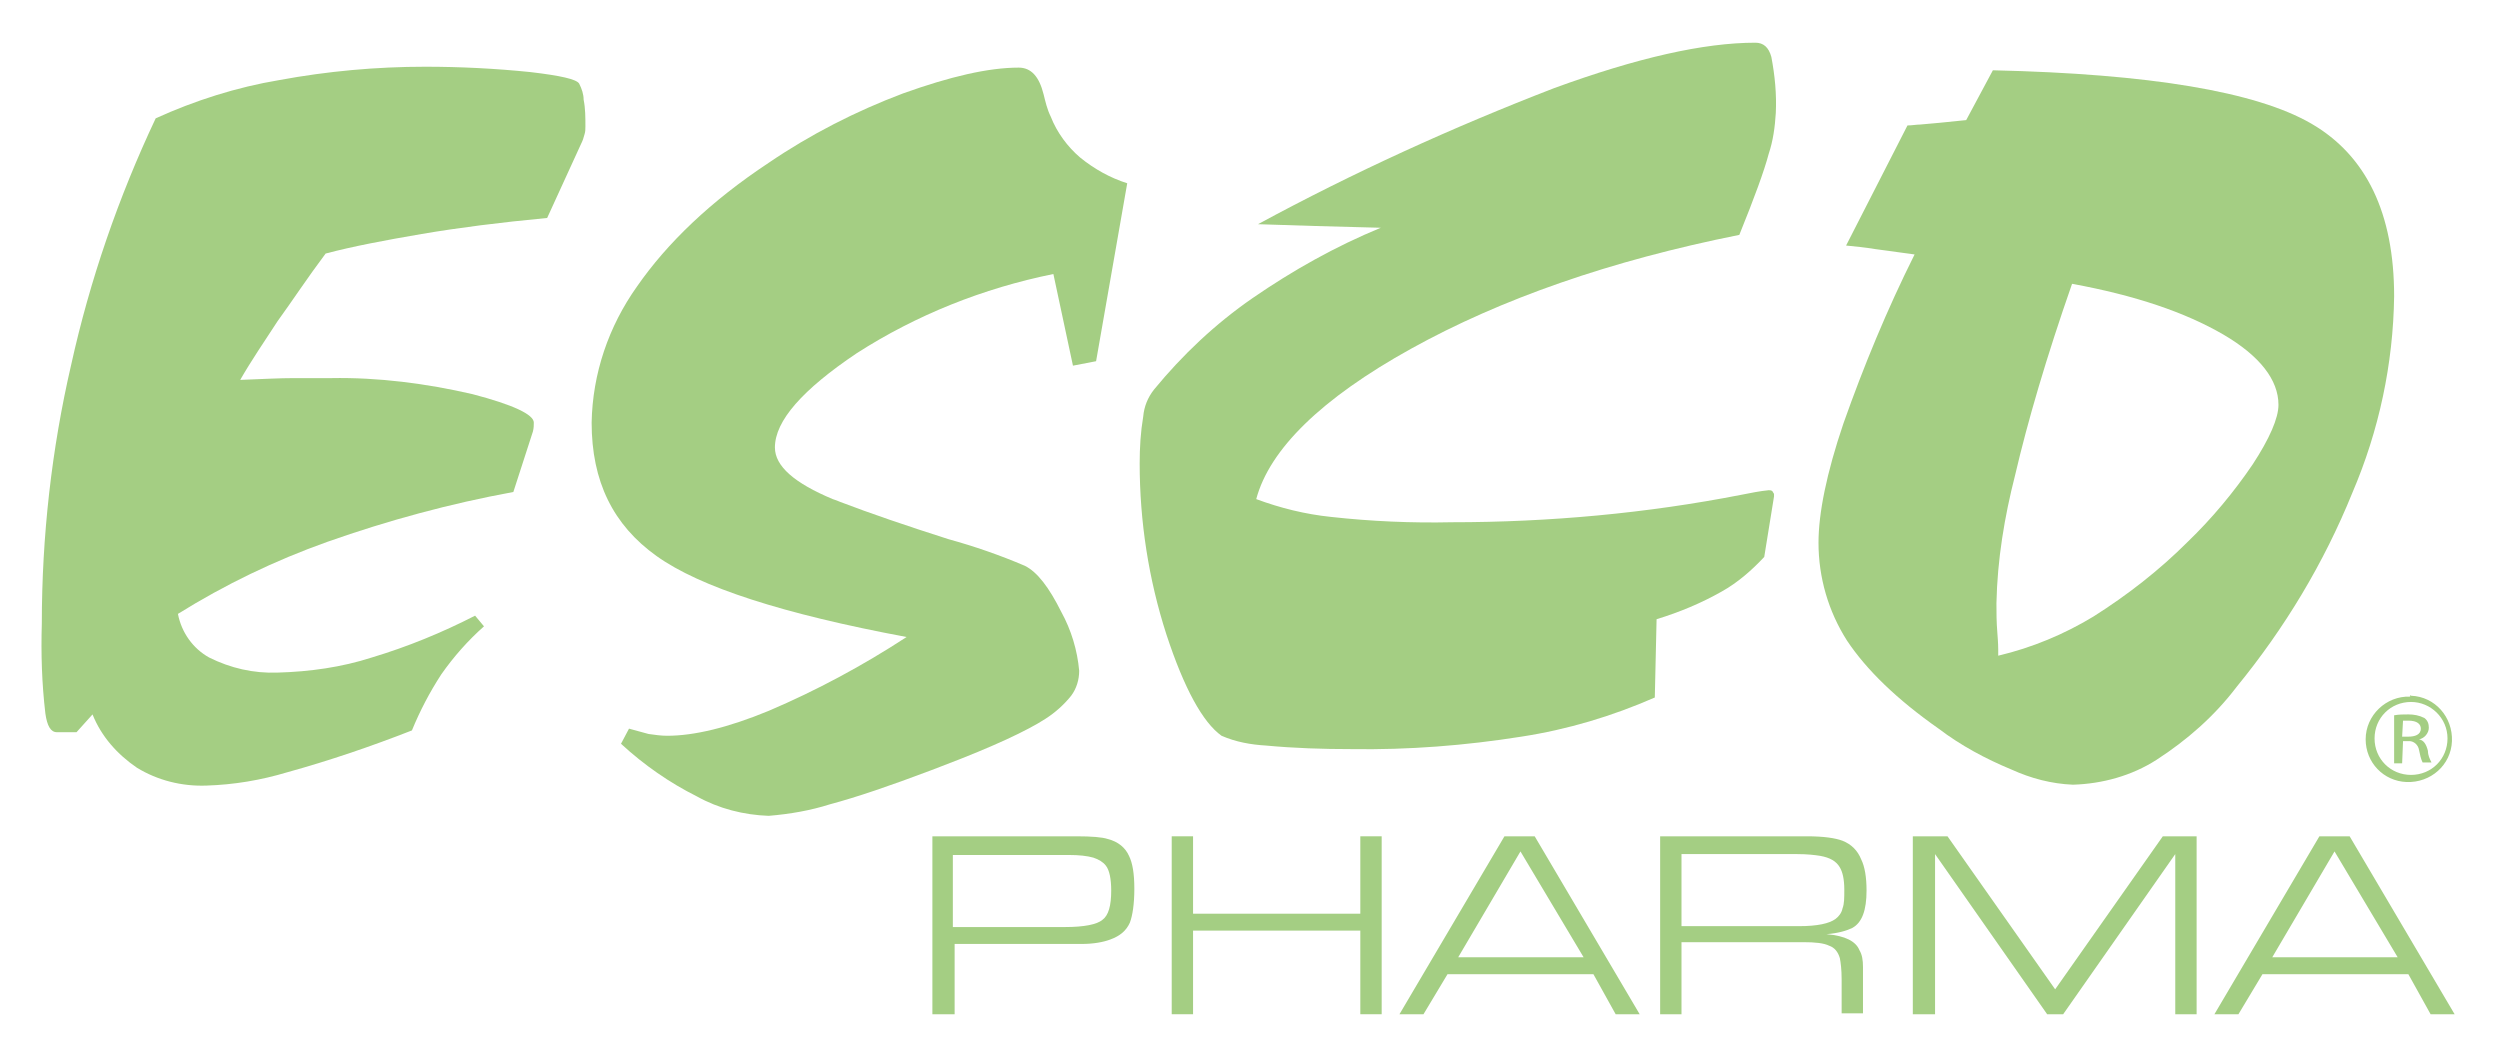
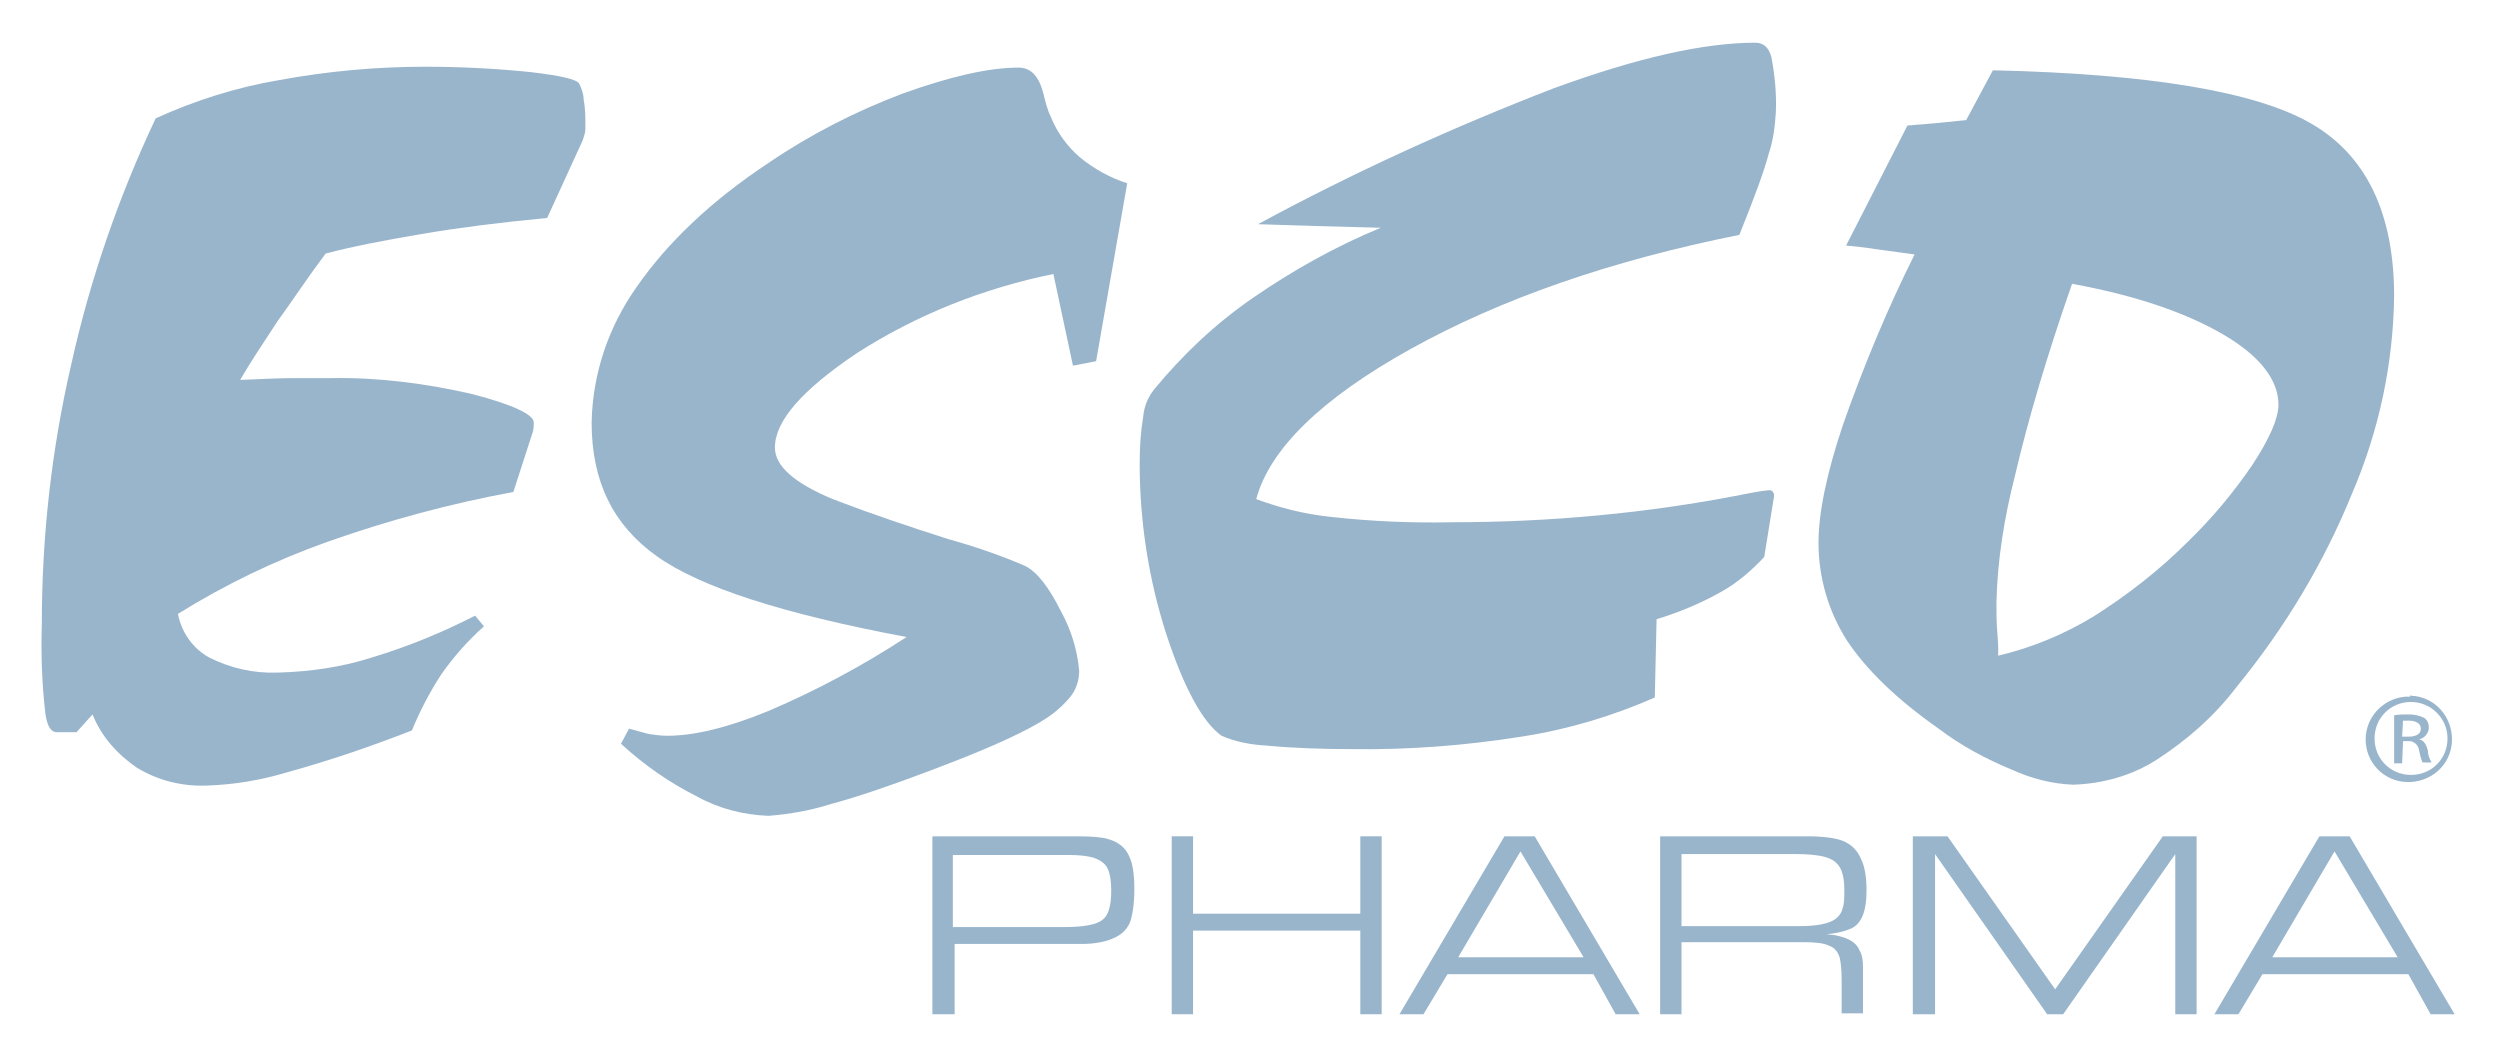
<svg xmlns="http://www.w3.org/2000/svg" version="1.1" id="Layer_1" x="0px" y="0px" viewBox="0 0 281 119.3" style="enable-background:new 0 0 281 119.3;" xml:space="preserve">
  <style type="text/css">
- 	.st0{fill:#A4CE83;}
+ 	.st0{fill:#99b5cc;}
</style>
  <g>
    <path class="st0" d="M54.4,70.4c-1.8,1.6-3.4,3.4-4.8,5.4c-1.3,2-2.4,4.1-3.3,6.3c-4.6,1.8-9.3,3.4-14,4.7c-3,0.9-6,1.4-9.1,1.5   c-2.8,0.1-5.5-0.6-7.8-2c-2.2-1.5-4-3.5-5-6l-1.8,2H6.4c-0.7,0-1.1-0.7-1.3-2.1c-0.4-3.4-0.5-6.7-0.4-10.1C4.7,60.3,5.8,50.5,8,41   c2.1-9.5,5.3-18.8,9.5-27.7c4.4-2,9.1-3.5,13.9-4.3c5.4-1,10.9-1.5,16.4-1.5c3.9,0,7.9,0.2,11.8,0.6c3.4,0.4,5.2,0.8,5.5,1.3   c0.3,0.6,0.5,1.2,0.5,1.8c0.2,1,0.2,2,0.2,3c0,0.3,0,0.6-0.1,0.9c-0.1,0.4-0.2,0.7-0.4,1.1l-3.8,8.3c-5.3,0.5-10,1.1-14.1,1.8   s-7.8,1.4-10.8,2.2c-2.1,2.8-3.8,5.4-5.4,7.6c-1.5,2.3-3,4.5-4.2,6.6c2.5-0.1,4.5-0.2,6-0.2c1.5,0,2.8,0,4.2,0   c5.3-0.1,10.7,0.6,15.9,1.8c4.6,1.2,6.9,2.3,6.9,3.2c0,0.3,0,0.6-0.1,1l-2.2,6.8c-7.1,1.3-14.1,3.2-20.9,5.6   C30.9,63,25.3,65.7,20,69c0.4,2.1,1.7,3.9,3.5,4.9c2.4,1.2,5,1.8,7.7,1.7c3.6-0.1,7.2-0.6,10.6-1.7c4-1.2,7.9-2.8,11.6-4.7   L54.4,70.4L54.4,70.4z" />
    <path class="st0" d="M69.8,83.6l0.9-1.7c0.7,0.2,1.5,0.4,2.2,0.6c0.7,0.1,1.4,0.2,2.1,0.2c3,0,6.8-0.9,11.4-2.8   c5.4-2.3,10.6-5.1,15.5-8.3C88,69,78.7,66,73.8,62.5c-4.9-3.5-7.3-8.4-7.3-15c0.1-5.5,1.9-10.8,5.1-15.3c3.4-4.9,8.3-9.6,14.8-13.9   c4.7-3.2,9.8-5.8,15.1-7.8c5.3-1.9,9.6-2.9,13-2.9c1.4,0,2.3,1,2.8,3c0.2,0.8,0.4,1.7,0.8,2.5c0.7,1.8,1.9,3.4,3.3,4.6   c1.6,1.3,3.4,2.3,5.3,2.9l-3.5,20l-2.6,0.5l-2.2-10.3c-7.9,1.6-15.4,4.6-22.1,8.9c-6.1,4.1-9.2,7.6-9.2,10.6c0,2.1,2.2,4,6.5,5.8   c0.3,0.1,0.6,0.2,0.8,0.3c3.4,1.3,7.5,2.7,12.2,4.2c2.9,0.8,5.8,1.8,8.6,3c1.4,0.7,2.7,2.4,4.1,5.2c1.1,2,1.8,4.3,2,6.6   c0,1-0.3,2-0.9,2.8c-0.8,1-1.8,1.9-2.9,2.6c-2,1.3-5.8,3.1-11.6,5.3l-1.3,0.5c-4.5,1.7-8.3,3-11.3,3.8c-2.2,0.7-4.5,1.1-6.9,1.3   c-2.8-0.1-5.6-0.8-8.1-2.2C75.3,88,72.4,86,69.8,83.6" />
    <path class="st0" d="M141.4,25.2c10.7-5.8,21.9-10.9,33.3-15.3c9.3-3.4,16.8-5.1,22.6-5.1c0.9,0,1.5,0.5,1.8,1.6   c0.4,2.1,0.6,4.2,0.5,6.3c-0.1,1.6-0.3,3.1-0.8,4.6c-0.5,1.9-1.6,4.9-3.3,9.1c-14.5,2.9-26.8,7.2-36.9,12.8s-15.9,11.3-17.4,16.9   c2.7,1,5.5,1.7,8.4,2c4.5,0.5,9.1,0.7,13.6,0.6c10.9,0,21.9-1,32.6-3.1c1-0.2,2-0.4,3-0.5c0.1,0,0.3,0,0.4,0.1   c0.1,0.1,0.1,0.2,0.2,0.3v0.3l-1.1,6.8c-1.4,1.5-3,2.9-4.8,3.9c-2.3,1.3-4.7,2.3-7.3,3.1l-0.2,8.8c-4.8,2.1-9.8,3.6-15,4.4   c-6.3,1-12.7,1.5-19.1,1.4c-3.2,0-6.4-0.1-9.6-0.4c-1.7-0.1-3.4-0.4-5-1.1c-2.1-1.5-4.2-5.3-6.2-11.4c-2-6.2-3-12.7-3-19.2   c0-1.8,0.1-3.5,0.4-5.3c0.1-1.1,0.5-2.1,1.2-3c3.2-3.9,6.9-7.4,11.1-10.3c4.5-3.1,9.3-5.8,14.4-7.9l-7.5-0.2L141.4,25.2" />
    <path class="st0" d="M214.4,14.1c0.5,0,1-0.1,1.4-0.1c2.4-0.2,4.1-0.4,5.2-0.5l3-5.6c17.6,0.4,29.6,2.4,35.8,6   c6.2,3.6,9.3,10.1,9.3,19.4c-0.1,7.6-1.7,15.1-4.7,22.1c-3.2,7.9-7.6,15.2-13,21.8c-2.5,3.3-5.6,6-9,8.2c-2.8,1.8-6.1,2.7-9.4,2.8   c-2.4-0.1-4.7-0.7-6.9-1.7c-2.9-1.2-5.7-2.7-8.2-4.6c-4.7-3.3-8.1-6.6-10.3-9.9c-2.1-3.3-3.2-7.1-3.2-11c0-3.3,0.9-7.8,2.8-13.4   c2.3-6.5,4.9-12.8,8-19l-4.4-0.6c-1.2-0.2-2.3-0.3-3.3-0.4L214.4,14.1z M232.9,31.9c-2.9,8.3-5,15.5-6.4,21.5   c-1.2,4.7-2,9.5-2.1,14.4c0,1,0,2.1,0.1,3.3s0.1,1.8,0.1,1.9v0.7c3.8-0.9,7.4-2.4,10.7-4.4c3.8-2.4,7.4-5.2,10.6-8.4   c2.7-2.6,5.2-5.6,7.3-8.7c1.9-2.9,2.9-5.2,2.9-6.7c0-2.8-2.1-5.5-6.2-7.9C245.6,35.1,240,33.2,232.9,31.9" />
    <path class="st0" d="M271,78.2c2.7,0.1,4.7,2.4,4.6,5.1s-2.4,4.7-5.1,4.6c-2.6-0.1-4.6-2.2-4.6-4.8c0-2.7,2.3-4.9,5-4.8   C270.9,78.1,270.9,78.1,271,78.2z M271,78.9c-2.3,0-4.1,1.8-4.1,4.1s1.8,4.1,4.1,4.1c2.3,0,4.1-1.8,4.1-4.1l0,0   C275.1,80.7,273.2,78.9,271,78.9L271,78.9z M270,85.8h-0.9v-5.4c0.5-0.1,1.1-0.1,1.6-0.1c0.6,0,1.2,0.1,1.8,0.4   c0.4,0.3,0.5,0.7,0.5,1.1c0,0.6-0.5,1.2-1.1,1.3l0,0c0.5,0.1,0.8,0.5,1,1.3c0,0.5,0.2,0.9,0.4,1.3h-1c-0.2-0.4-0.3-0.9-0.4-1.4   c-0.1-0.6-0.6-1-1.1-1h-0.1h-0.6L270,85.8L270,85.8z M270,82.8h0.7c0.7,0,1.4-0.2,1.4-0.9c0-0.5-0.4-0.9-1.4-0.9   c-0.2,0-0.4,0-0.6,0L270,82.8L270,82.8z" />
    <path class="st0" d="M104.8,114V94H121c1.7,0,2.9,0.1,3.5,0.3c1.2,0.3,2,1,2.4,1.9c0.4,0.8,0.6,2,0.6,3.7s-0.2,3-0.5,3.8   c-0.4,0.9-1.1,1.5-2.2,1.9c-0.8,0.3-1.9,0.5-3.2,0.5h-14.3v7.9C107.3,114,104.8,114,104.8,114z M107.2,104.2h12.5   c2.2,0,3.6-0.3,4.2-0.8c0.7-0.5,1-1.6,1-3.3c0-1.3-0.2-2.3-0.6-2.8c-0.3-0.4-0.8-0.7-1.4-0.9c-0.7-0.2-1.6-0.3-2.8-0.3h-13v8.1   H107.2z" />
    <path class="st0" d="M131.7,114V94h2.4v8.7h18.8V94h2.4v20h-2.4v-9.4h-18.8v9.4H131.7z" />
    <path class="st0" d="M179.1,109.5h-16.4L160,114h-2.7l11.8-20h3.4l11.8,20h-2.7L179.1,109.5z M178,107.6l-7.1-11.9l-7,11.9H178z" />
    <path class="st0" d="M186.6,114V94h16.5c1.9,0,3.2,0.2,4,0.5c1,0.4,1.7,1.1,2.1,2.1c0.4,0.8,0.6,2,0.6,3.5c0,2.2-0.5,3.6-1.6,4.2   c-0.6,0.3-1.6,0.6-2.9,0.7c1.1,0.1,1.9,0.3,2.5,0.6c0.6,0.3,1,0.7,1.2,1.2c0.3,0.5,0.4,1.1,0.4,1.9v5.2H207v-3.8   c0-1.1-0.1-1.9-0.2-2.4c-0.2-0.7-0.6-1.2-1.2-1.4c-0.6-0.3-1.6-0.4-2.9-0.4H189v8.1L186.6,114L186.6,114z M189,104.1h13.2   c2.1,0,3.4-0.3,4.1-0.8c0.4-0.3,0.7-0.7,0.8-1.2c0.2-0.5,0.2-1.2,0.2-2.1c0-1.2-0.2-2-0.5-2.5c-0.4-0.7-1.1-1.1-2.2-1.3   c-0.6-0.1-1.5-0.2-2.6-0.2h-13V104.1z" />
    <path class="st0" d="M215,114V94h3.9l12.1,17.2L243.1,94h3.8v20h-2.4V96l-12.6,18h-1.8l-12.6-18v18C217.5,114,215,114,215,114z" />
    <path class="st0" d="M270.7,109.5h-16.4l-2.7,4.5h-2.7l11.8-20h3.4l11.8,20h-2.7L270.7,109.5z M269.5,107.6l-7.1-11.9l-7,11.9   H269.5z" />
  </g>
</svg>
